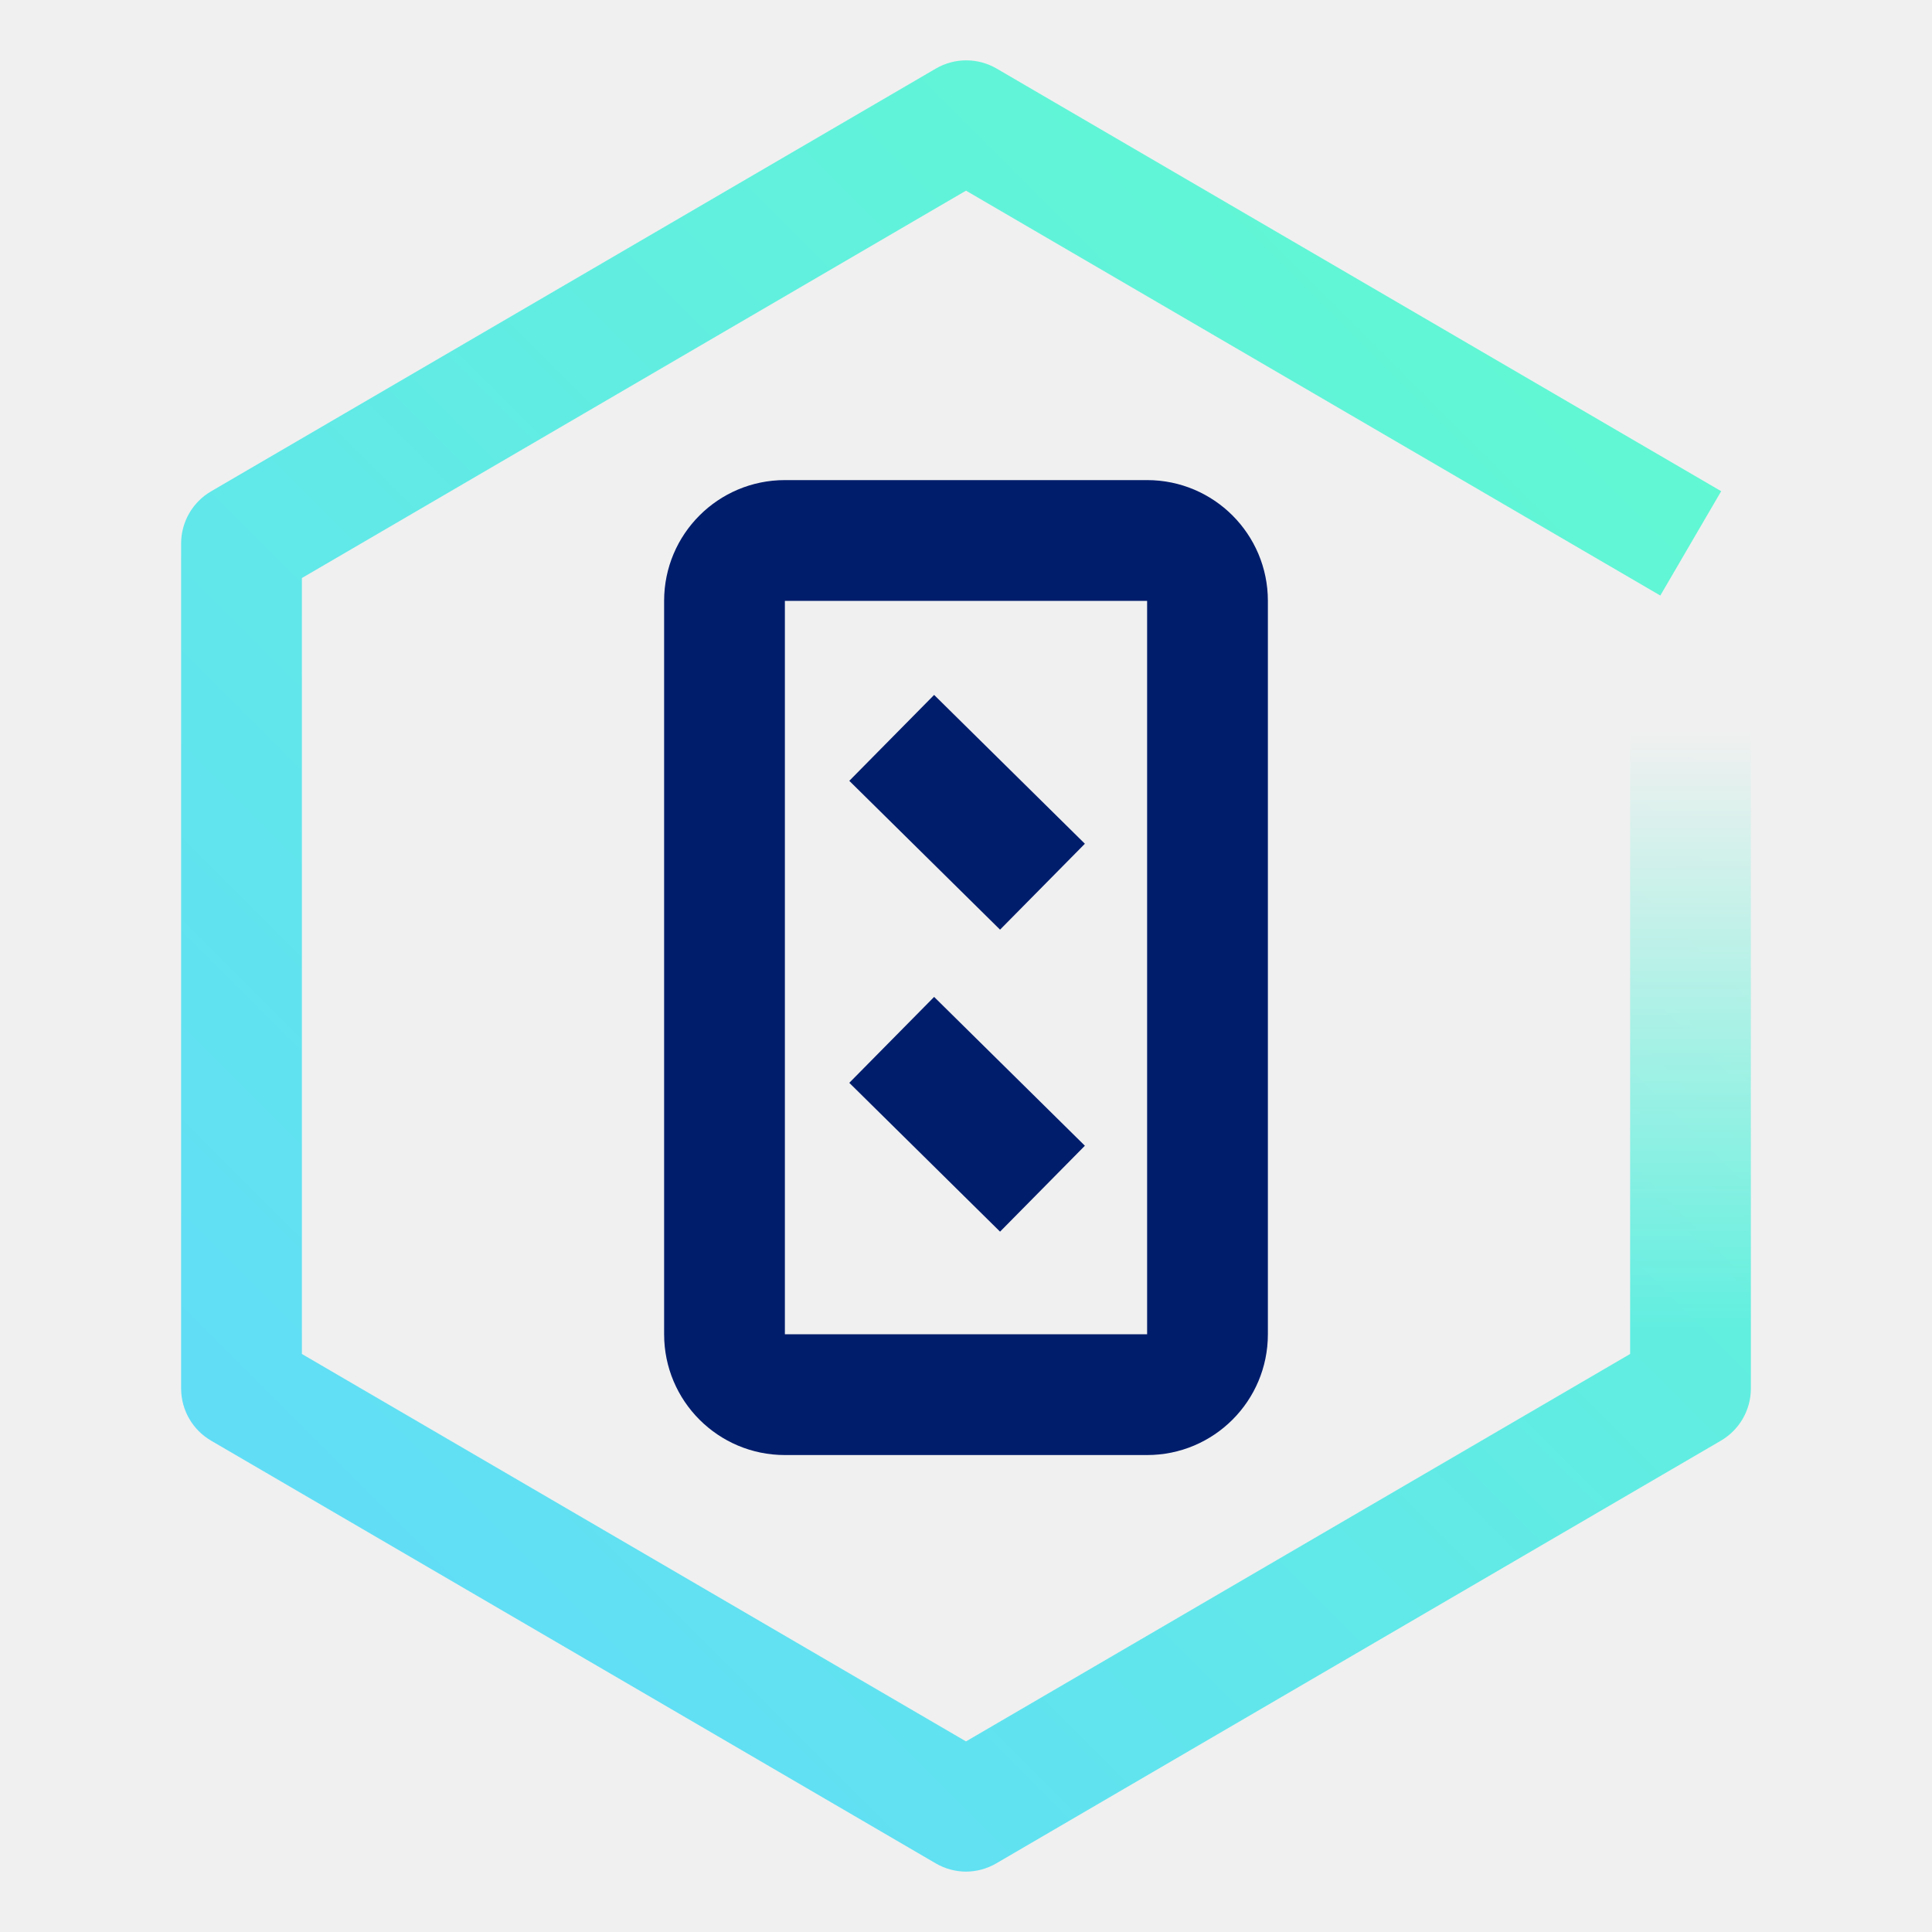
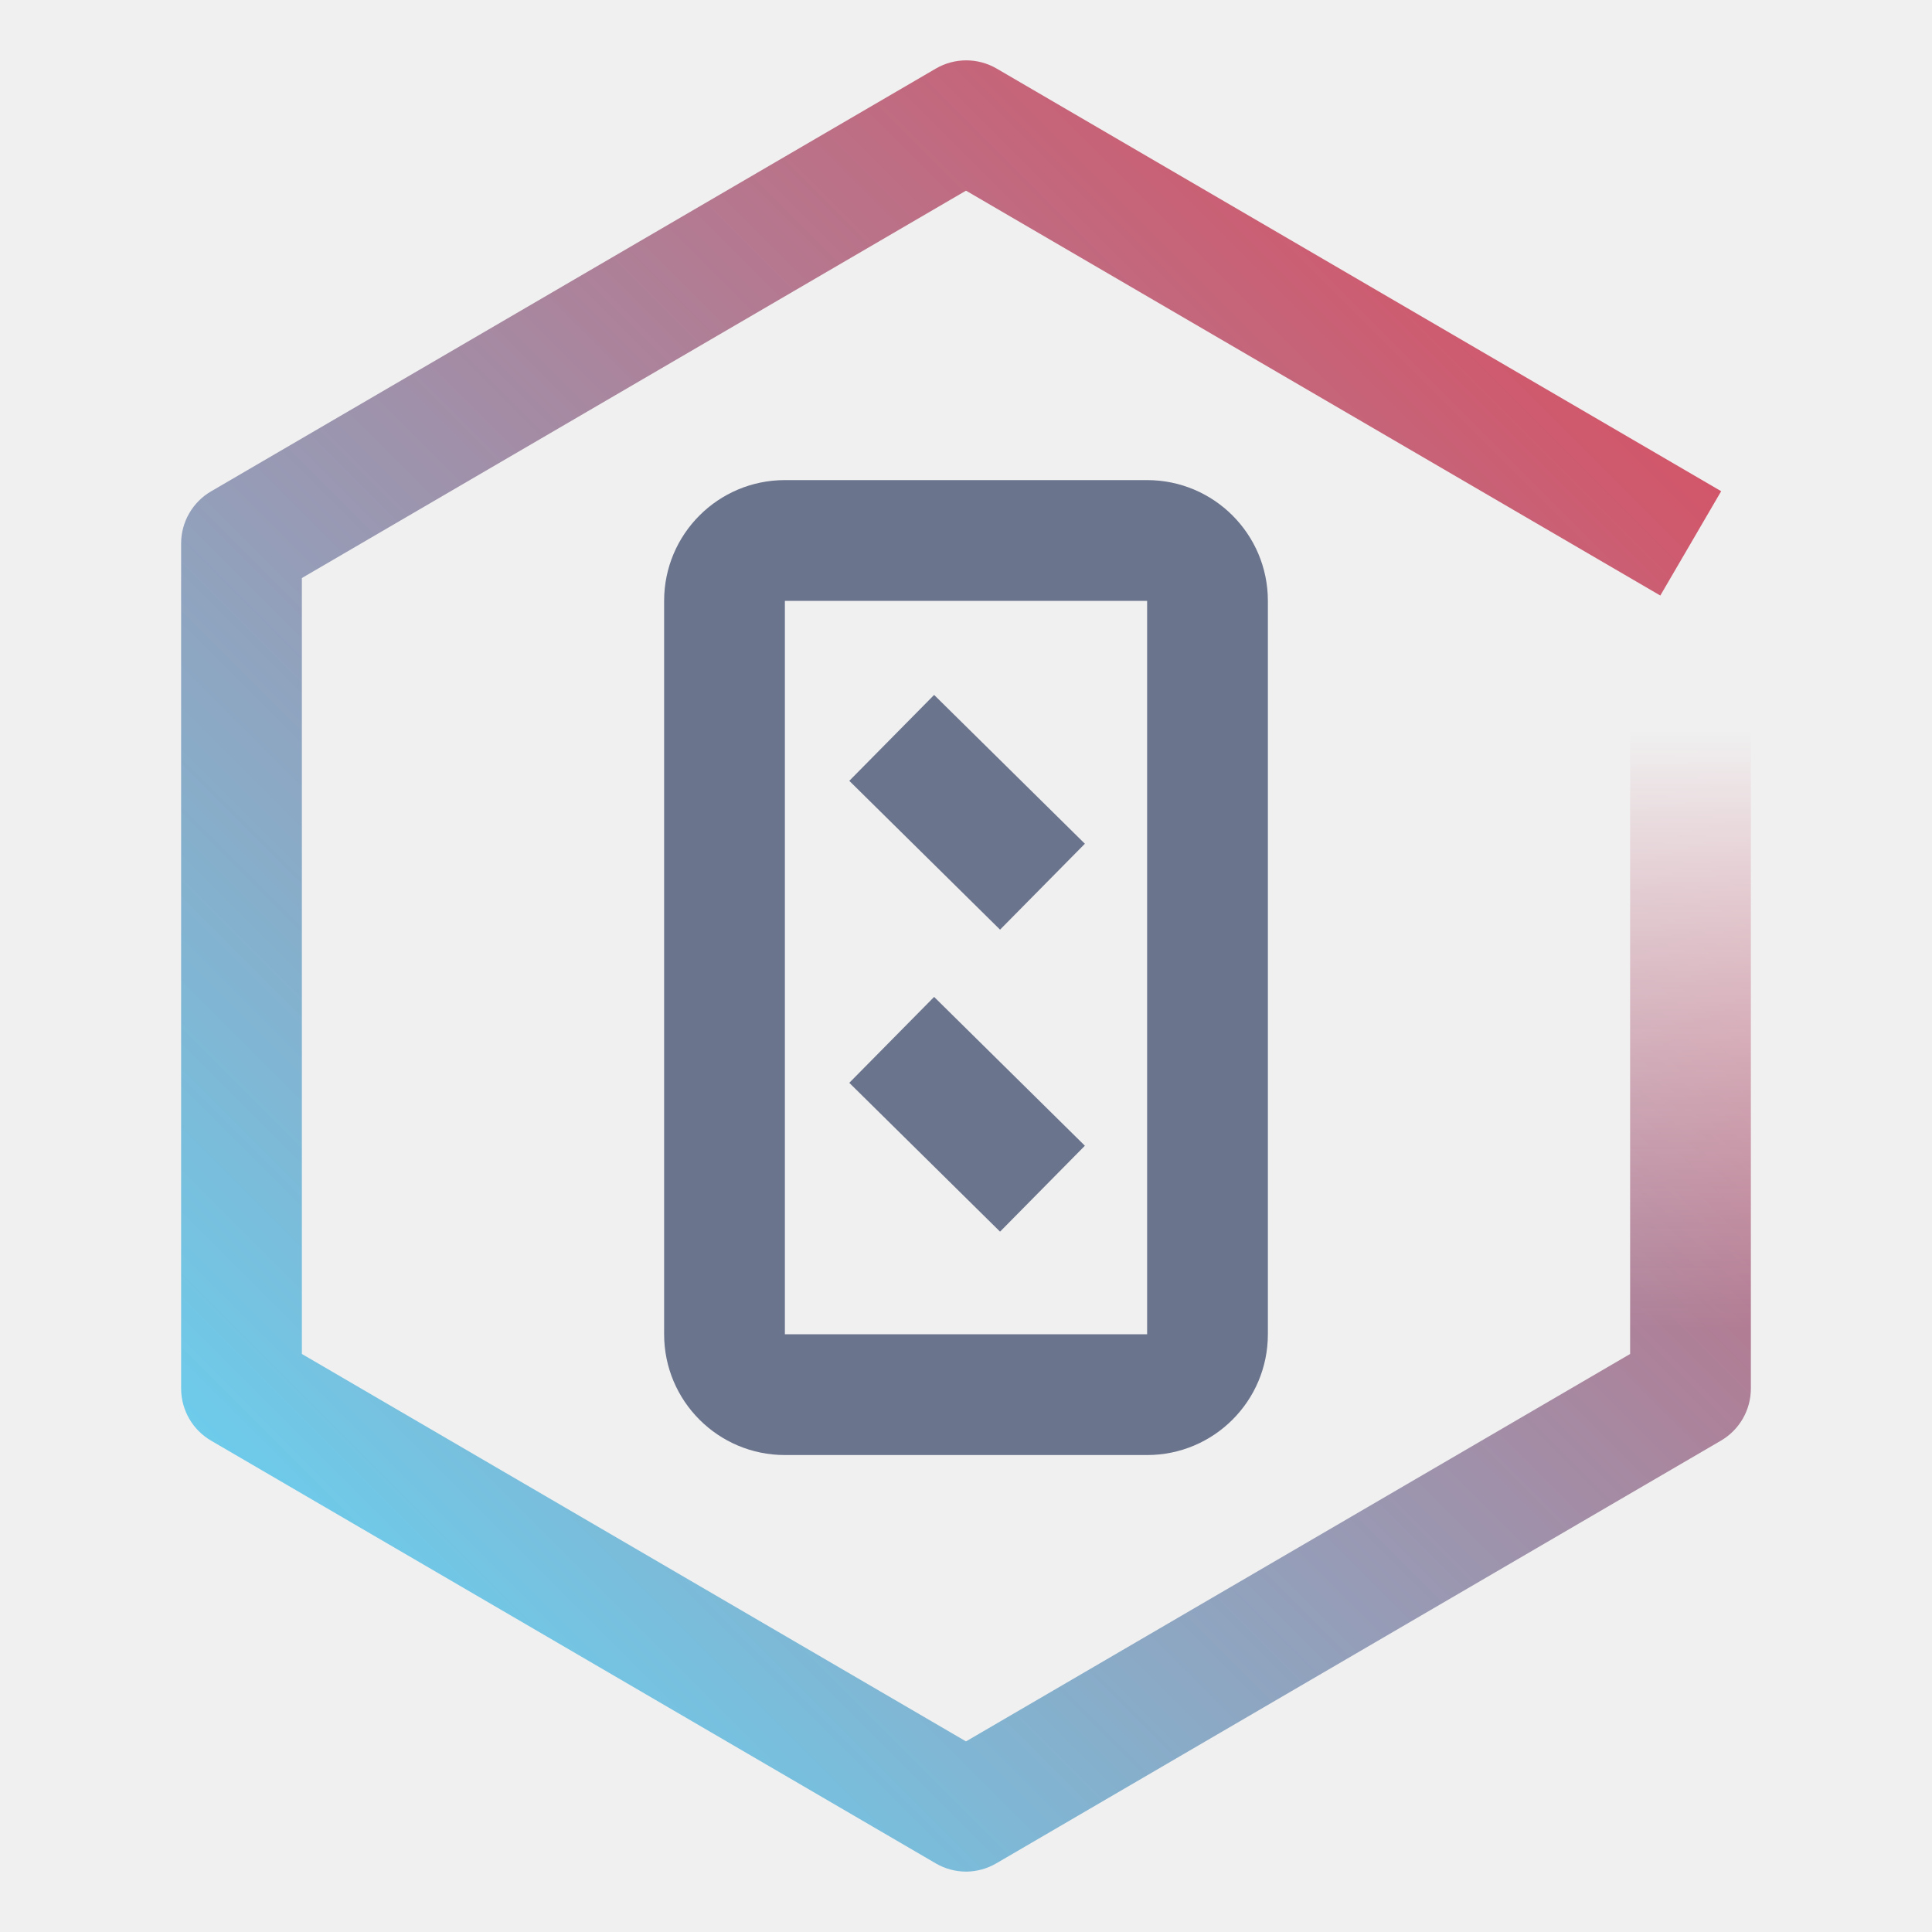
<svg xmlns="http://www.w3.org/2000/svg" viewBox="0 0 32 32">
  <defs>
-     <linearGradient id="CloudPakSystem_svg__a" x1="28" y1="22" x2="28" y2="11" gradientUnits="userSpaceOnUse">
+     <linearGradient id="ContactUsIcon_svg__a" x1="28" y1="22" x2="28" y2="11" gradientUnits="userSpaceOnUse">
      <stop offset="0" stop-opacity="0" />
      <stop offset=".9" />
    </linearGradient>
-     <linearGradient id="CloudPakSystem_svg__c" x1="-3583" y1="261" x2="-3551" y2="229" gradientTransform="matrix(1 0 0 -1 3583 261)" gradientUnits="userSpaceOnUse">
+     <linearGradient id="ContactUsIcon_svg__c" x1="-3583" y1="261" x2="-3551" y2="229" gradientTransform="matrix(1 0 0 -1 3583 261)" gradientUnits="userSpaceOnUse">
      <stop offset=".1" stop-color="#61dafb" />
-       <stop offset=".9" stop-color="#61fbcf" />
+       <stop offset=".9" stop-color="#df4759" />
    </linearGradient>
-     <mask id="CloudPakSystem_svg__b" x="0" y="0" width="32" height="32" maskUnits="userSpaceOnUse">
+     <mask id="ContactUsIcon_svg__b" x="0" y="0" width="32" height="32" maskUnits="userSpaceOnUse">
      <path d="M16 31a1 1 0 01-.5-.136l-12-7A1 1 0 013 23V9a1 1 0 01.5-.864l12-7a1 1 0 011.008 0l12 7L27.5 9.864 16 3.158 5 9.574v12.852l11 6.417 11-6.417V12h2v11a1 1 0 01-.5.864l-12 7A1 1 0 0116 31z" fill="#fff" />
-       <path fill="url(#CloudPakSystem_svg__a)" d="M26 11h4v11h-4z" />
+       <path fill="url(#ContactUsIcon_svg__a)" d="M26 11h4v11h-4z" />
    </mask>
  </defs>
  <g data-name="Layer 2">
    <g data-name="Light theme icons">
-       <g mask="url(#CloudPakSystem_svg__b)">
-         <path transform="rotate(-90 16 16)" fill="url(#CloudPakSystem_svg__c)" d="M0 0h32v32H0z" />
+       <g mask="url(#ContactUsIcon_svg__b)">
+         <path transform="rotate(-90 16 16)" fill="url(#ContactUsIcon_svg__c)" d="M0 0h32v32H0z" />
      </g>
-       <path fill="#001d6c" d="M14.067 17.935l1.405-1.423 2.497 2.465-1.405 1.423zM14.067 12.933l1.405-1.423 2.497 2.465-1.405 1.423z" />
-       <path d="M19 7.952h-6a2 2 0 00-2 2V22.1a2 2 0 002 2h6a2 2 0 002-2V9.952a2 2 0 00-2-2zM19 22.1h-6V9.952h6z" fill="#001d6c" />
+       <path fill="#6b748d" d="M14.067 17.935l1.405-1.423 2.497 2.465-1.405 1.423zM14.067 12.933l1.405-1.423 2.497 2.465-1.405 1.423z" />
+       <path d="M19 7.952h-6a2 2 0 00-2 2V22.1a2 2 0 002 2h6a2 2 0 002-2V9.952a2 2 0 00-2-2zM19 22.1h-6V9.952h6z" fill="#6b748d" />
    </g>
  </g>
</svg>
